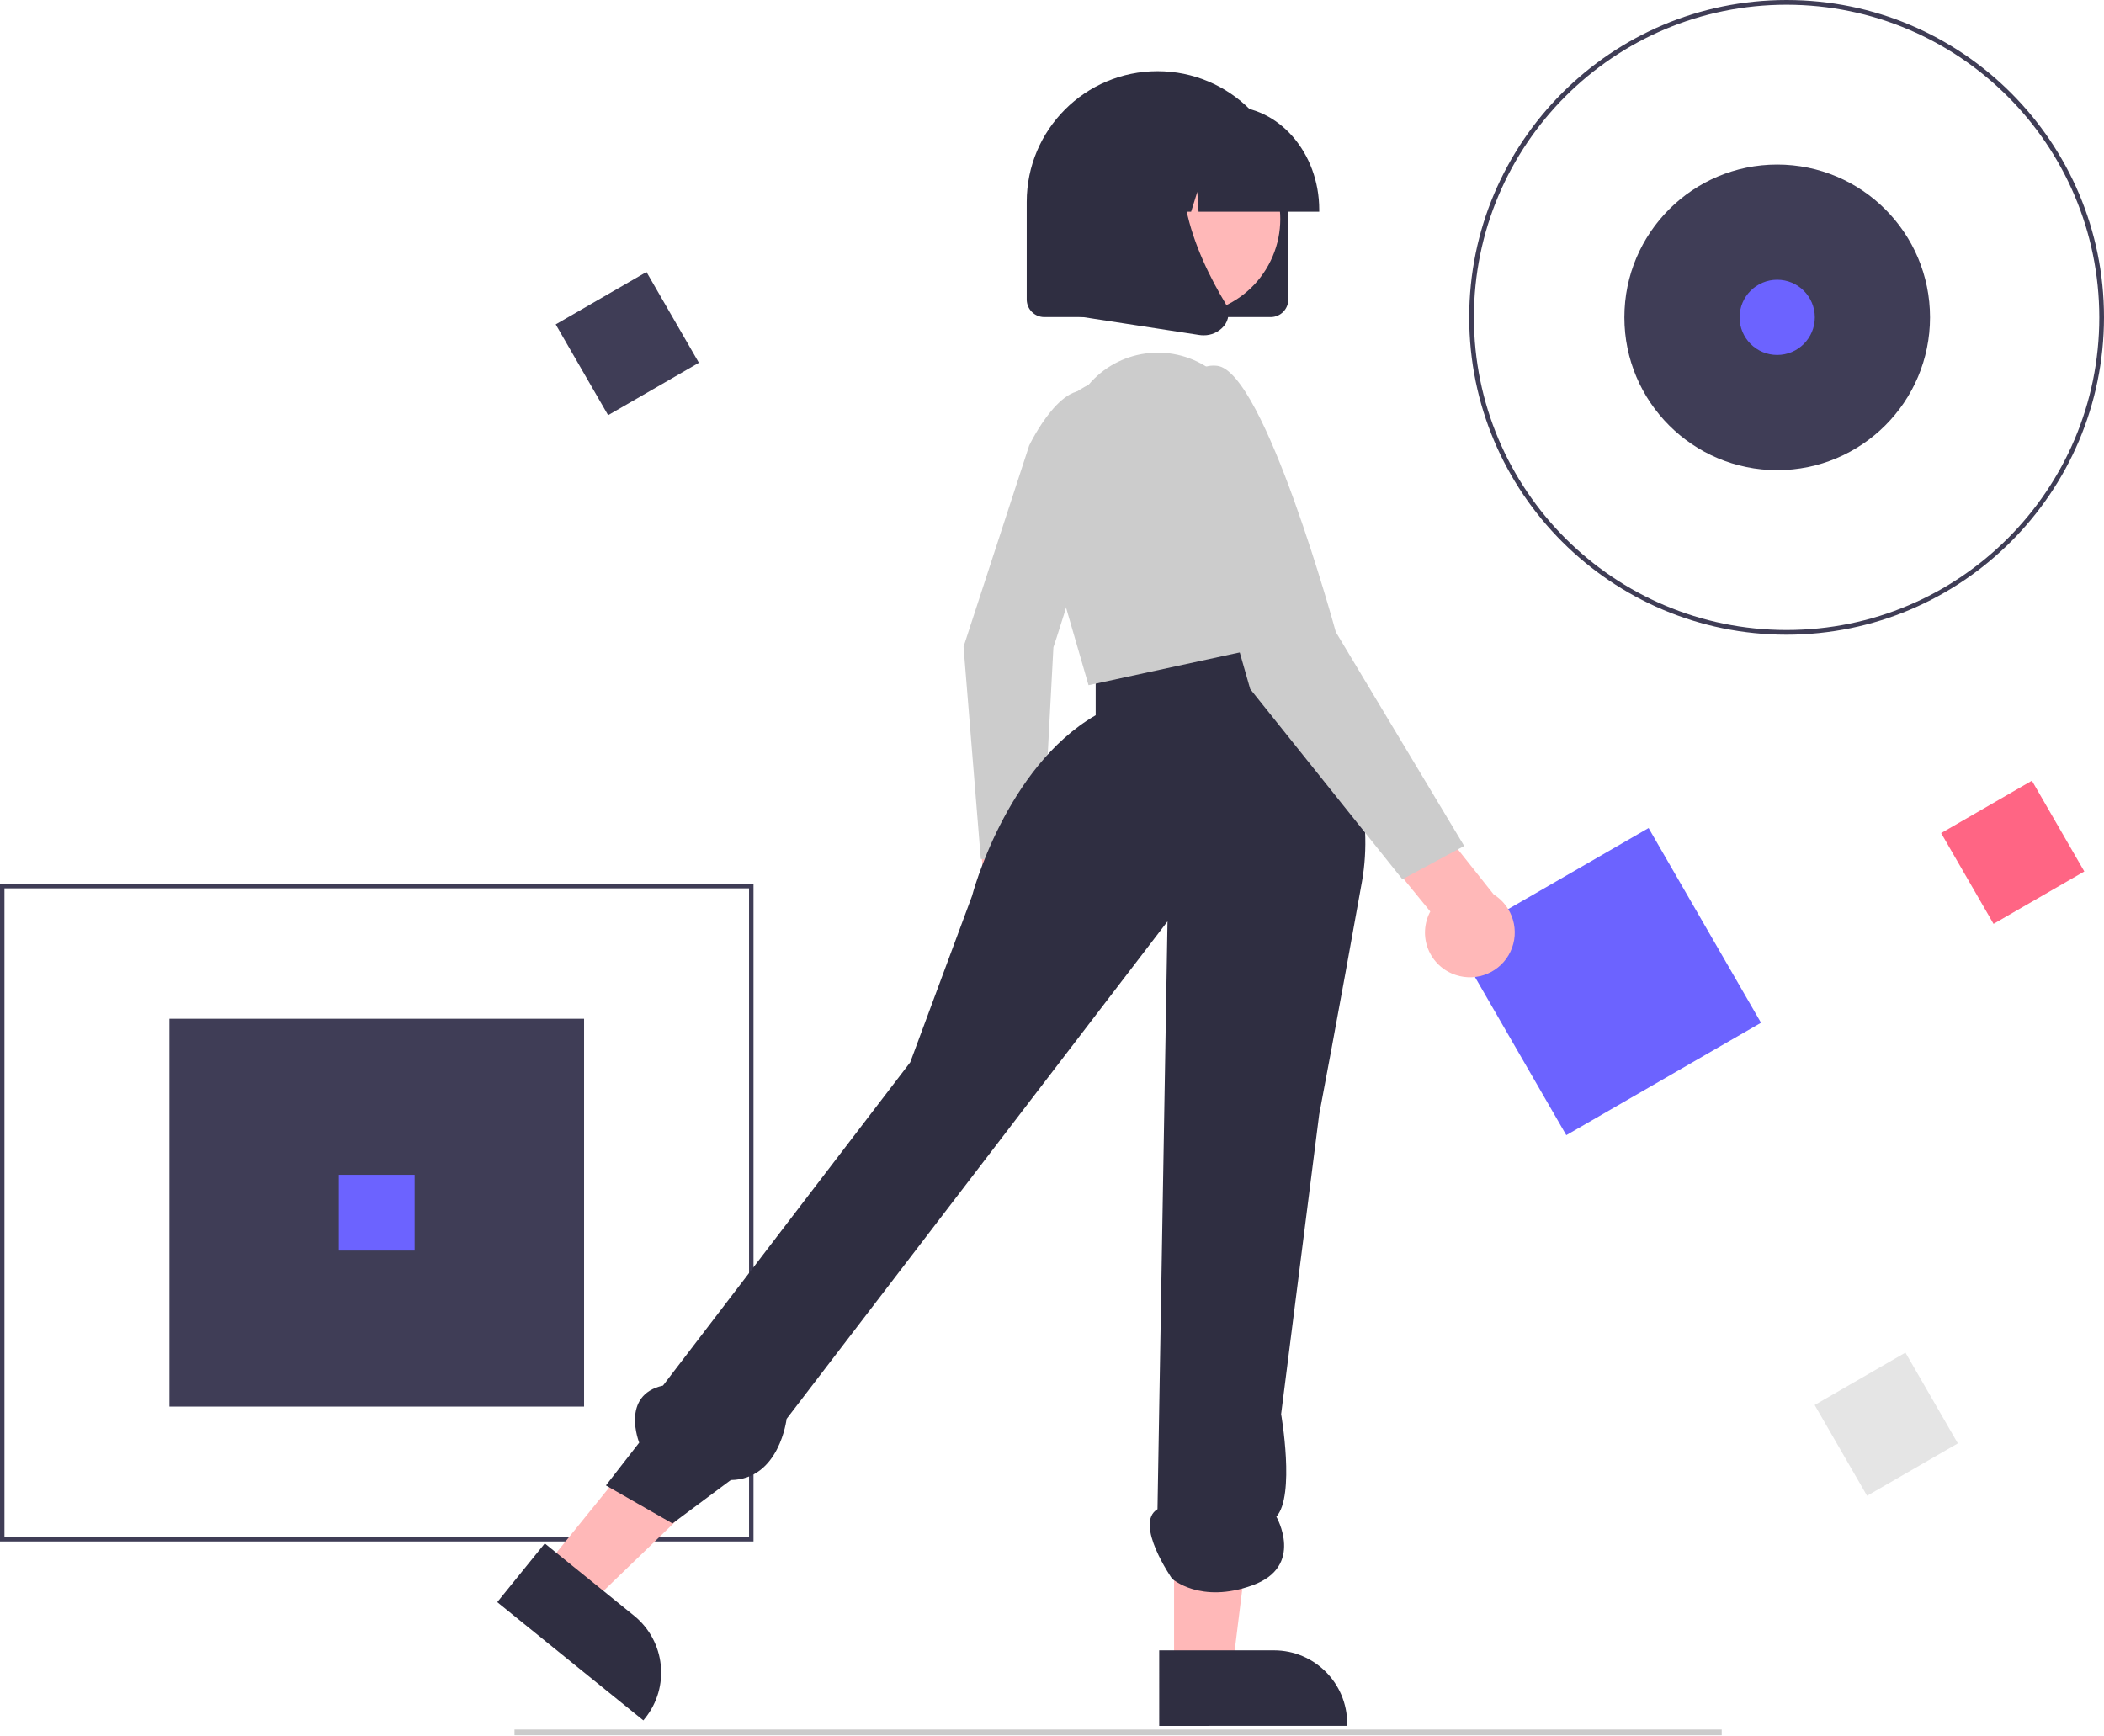
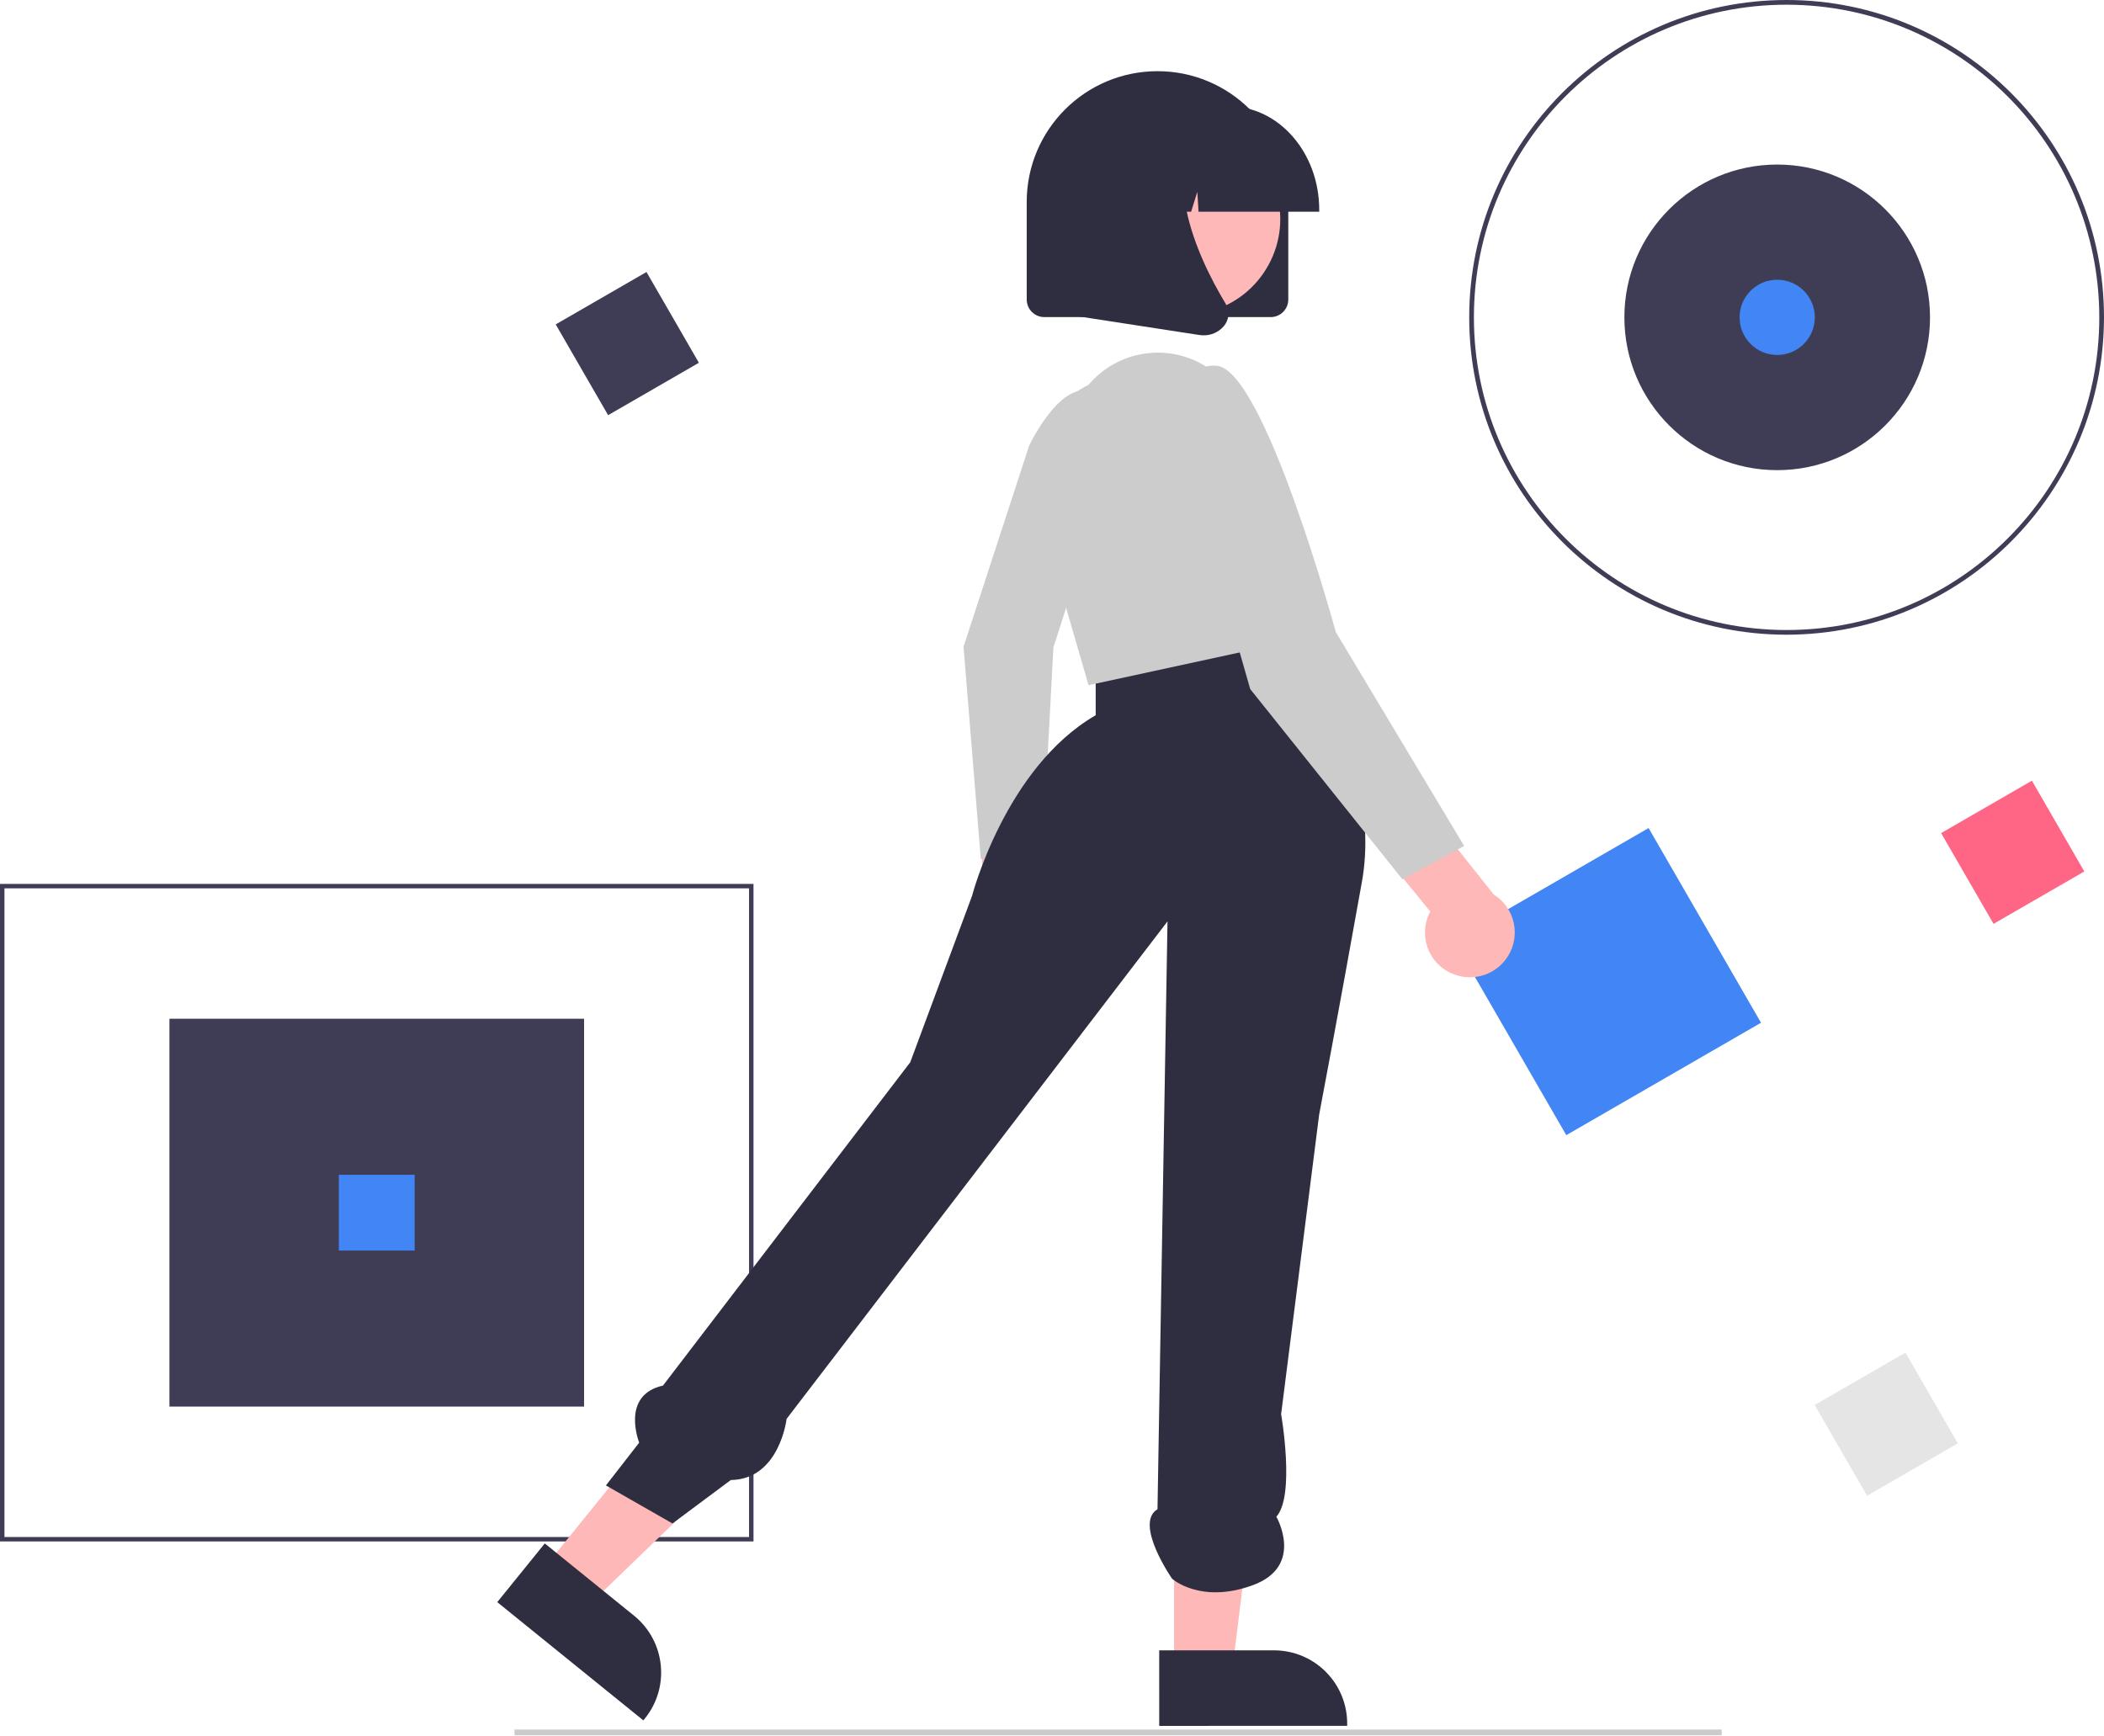
<svg xmlns="http://www.w3.org/2000/svg" id="edc472ec-0d65-4f6a-9343-137d03c8e1d4" data-name="Layer 1" width="732" height="603.793" viewBox="0 0 732 603.793">
  <rect x="58.945" y="354.474" width="144.26" height="134.953" fill="#3f3d56" />
  <path d="M496.15,684.454H234V455.655H496.15Zm-260.598-1.551H494.598V457.206H235.551Z" transform="translate(-234 -148.1036)" fill="#3f3d56" />
  <path d="M855.575,368.954A110.425,110.425,0,1,1,966,258.529,110.55,110.55,0,0,1,855.575,368.954Zm0-219.214A108.789,108.789,0,1,0,964.364,258.529,108.912,108.912,0,0,0,855.575,149.74Z" transform="translate(-234 -148.1036)" fill="#3f3d56" />
  <circle cx="618.303" cy="110.425" r="53.168" fill="#3f3d56" />
  <rect x="916.008" y="426.422" width="36.469" height="36.469" transform="translate(-331.1634 378.59) rotate(-30)" fill="#ff6584" />
  <rect x="434.008" y="249.422" width="36.469" height="36.469" transform="translate(-307.2392 113.8765) rotate(-30)" fill="#3f3d56" />
  <rect x="872.008" y="625.422" width="36.469" height="36.469" transform="translate(-436.5583 383.2509) rotate(-30)" fill="#e5e5e5" />
-   <rect x="117.89" y="408.766" width="26.37" height="26.37" fill="#6c63ff" />
-   <circle cx="618.303" cy="110.425" r="13.087" fill="#6c63ff" />
-   <rect x="754.128" y="450.542" width="78.228" height="78.228" transform="translate(-372.5539 314.1189) rotate(-30)" fill="#6c63ff" />
+   <rect x="117.89" y="408.766" width="26.37" height="26.37" fill="#4285f4" />
+   <circle cx="618.303" cy="110.425" r="13.087" fill="#4285f4" />
+   <rect x="754.128" y="450.542" width="78.228" height="78.228" transform="translate(-372.5539 314.1189) rotate(-30)" fill="#4285f4" />
  <rect x="179" y="601.793" width="420" height="2" fill="#cbcbcb" />
  <path d="M572.389,480.146a13.554,13.554,0,0,1,4.381-20.317l-2.83-30.844,18.324-6.292L595.649,466.308a13.628,13.628,0,0,1-23.26,13.838Z" transform="translate(-234 -148.1036)" fill="#ffb8b8" />
  <path d="M592.061,303.121s12.575-26.39,23.749-17.107-15.319,87.312-15.319,87.312l-4.029,75.749-21.236-2.123-6.004-73.8Z" transform="translate(-234 -148.1036)" fill="#ccc" />
  <polygon points="189.39 545.442 205.154 558.203 261.875 503.472 238.609 484.639 189.39 545.442" fill="#ffb8b8" />
  <path d="M423.535,685.144l31.045,25.13.001.001a25.455,25.455,0,0,1,3.768,35.799l-.52.643L407,705.572Z" transform="translate(-234 -148.1036)" fill="#2f2e41" />
  <polygon points="408.471 580.865 428.753 580.864 438.401 502.636 408.468 502.637 408.471 580.865" fill="#ffb8b8" />
  <path d="M637.298,722.347l39.941-.002h.002a25.455,25.455,0,0,1,25.454,25.453v.827l-65.395.002Z" transform="translate(-234 -148.1036)" fill="#2f2e41" />
  <path d="M678.059,362.227s38.049,46.32,29.777,92.64-14.889,81.06-14.889,81.06l-13.234,104.221s4.963,28.384-1.654,35.698c0,0,9.926,17.24-8.271,23.857s-28.016-2.286-28.016-2.286-13.342-19.22-5.07-24.183l3.484-204.53L507.667,641.803s-2.436,21.056-19.415,21.281L467.964,678.198,444.804,664.963,456.384,650.075s-6.617-16.543,8.271-19.852l86.023-112.492,21.506-57.9s11.58-44.666,43.012-62.863v-19.363Z" transform="translate(-234 -148.1036)" fill="#2f2e41" />
  <path d="M612.715,281.994l0,0a31.589,31.589,0,0,1,41.637-5.879l1.374.916,0,0A121.937,121.937,0,0,1,684.271,335.802l6.195,33.87-77.752,16.843-18.228-62.864a35.515,35.515,0,0,1,18.228-41.657Z" transform="translate(-234 -148.1036)" fill="#ccc" />
  <path d="M740.456,487.347a15.512,15.512,0,0,1-8.849-22.079L709.178,437.818l13.357-17.699,31.13,39.21a15.596,15.596,0,0,1-13.209,28.018Z" transform="translate(-234 -148.1036)" fill="#ffb8b8" />
  <path d="M645.801,306.809s-4.963-33.086,11.58-31.432,41.357,92.64,41.357,92.64L743.404,442.461l-21.506,11.58L668.961,387.869Z" transform="translate(-234 -148.1036)" fill="#ccc" />
  <path d="M676.095,258.438H597.318a6.119,6.119,0,0,1-6.112-6.112V218.371a45.5,45.5,0,1,1,91,0v33.955A6.119,6.119,0,0,1,676.095,258.438Z" transform="translate(-234 -148.1036)" fill="#2f2e41" />
  <circle cx="646.056" cy="224.289" r="33.359" transform="translate(-94.63419 535.4879) rotate(-61.33682)" fill="#ffb8b8" />
  <path d="M692.971,221.767H650.989l-.431-6.916-2.152,6.916h-6.464l-.853-13.707-4.266,13.707H624.314v-.679c0-19.847,14.072-35.993,31.369-35.993h5.919c17.297,0,31.369,16.146,31.369,35.993Z" transform="translate(-234 -148.1036)" fill="#2f2e41" />
  <path d="M652.726,264.777a10.101,10.101,0,0,1-1.532-.118l-49.969-7.697v-52.047a20.047,20.047,0,0,1,20.047-20.047h34.96l-1.362,1.386c-18.948,19.291-4.673,50.571,5.523,67.499a6.671,6.671,0,0,1-.678,7.907A9.078,9.078,0,0,1,652.726,264.777Z" transform="translate(-234 -148.1036)" fill="#2f2e41" />
</svg>
